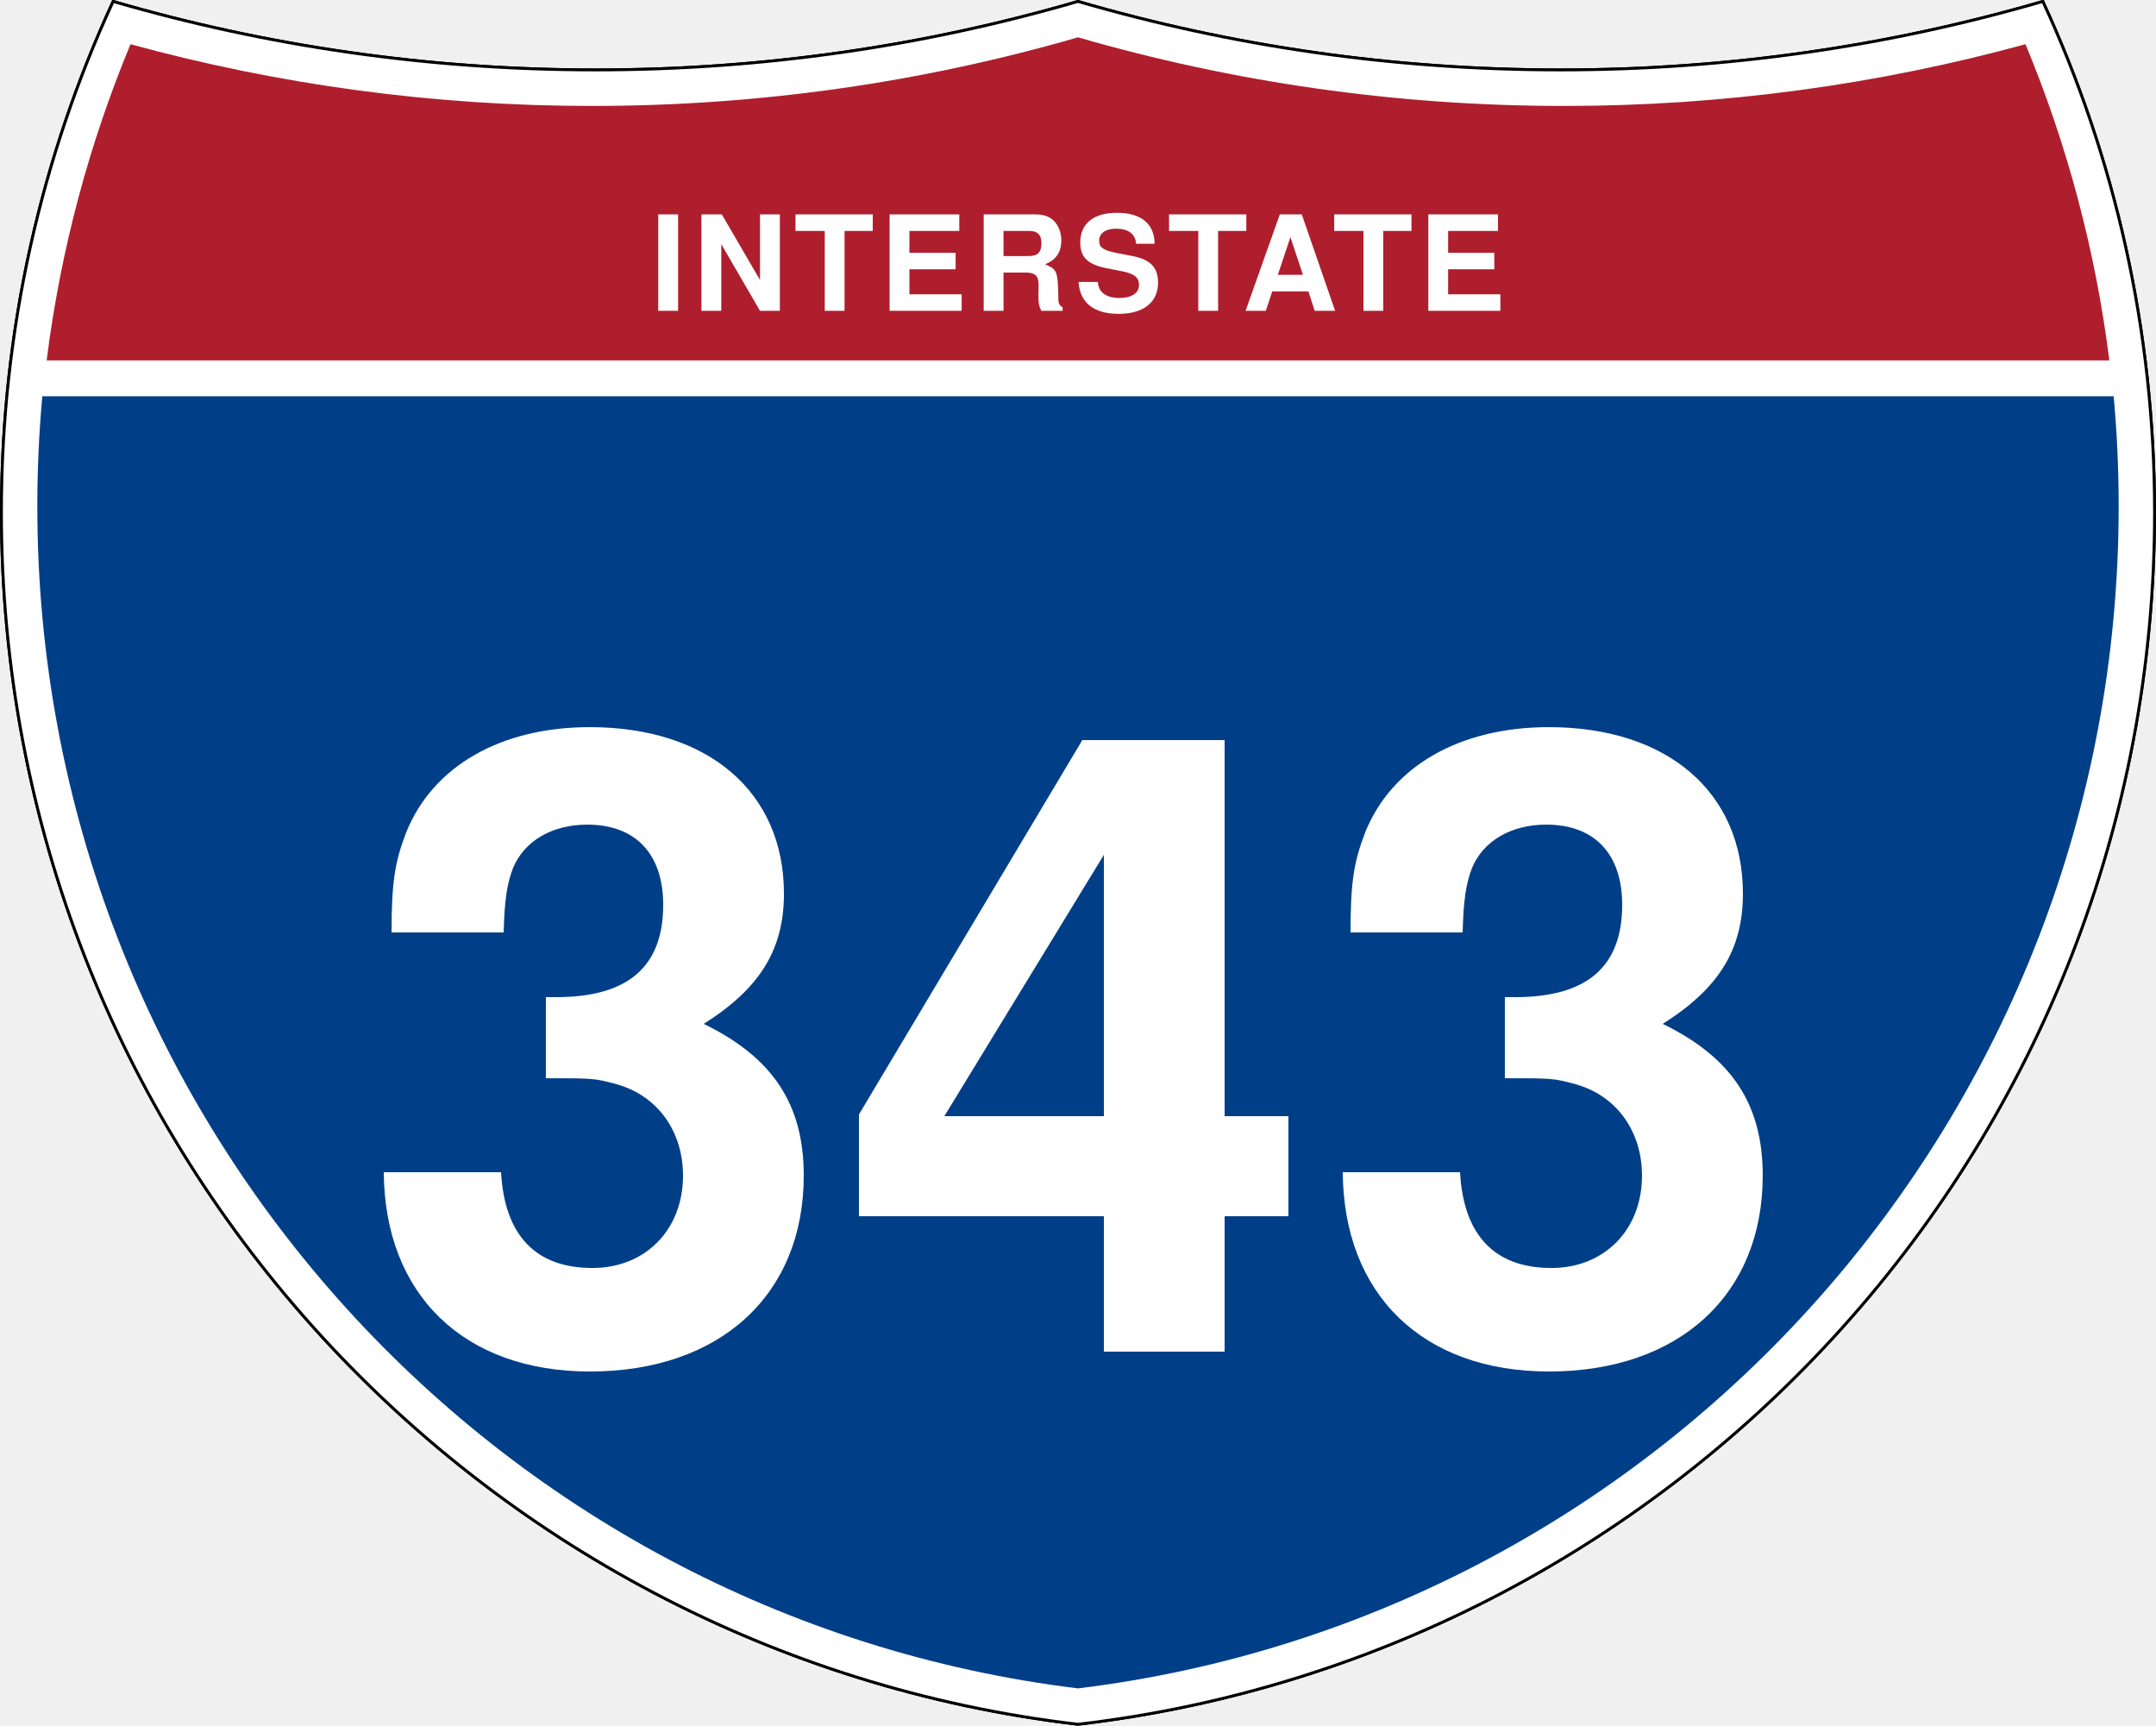
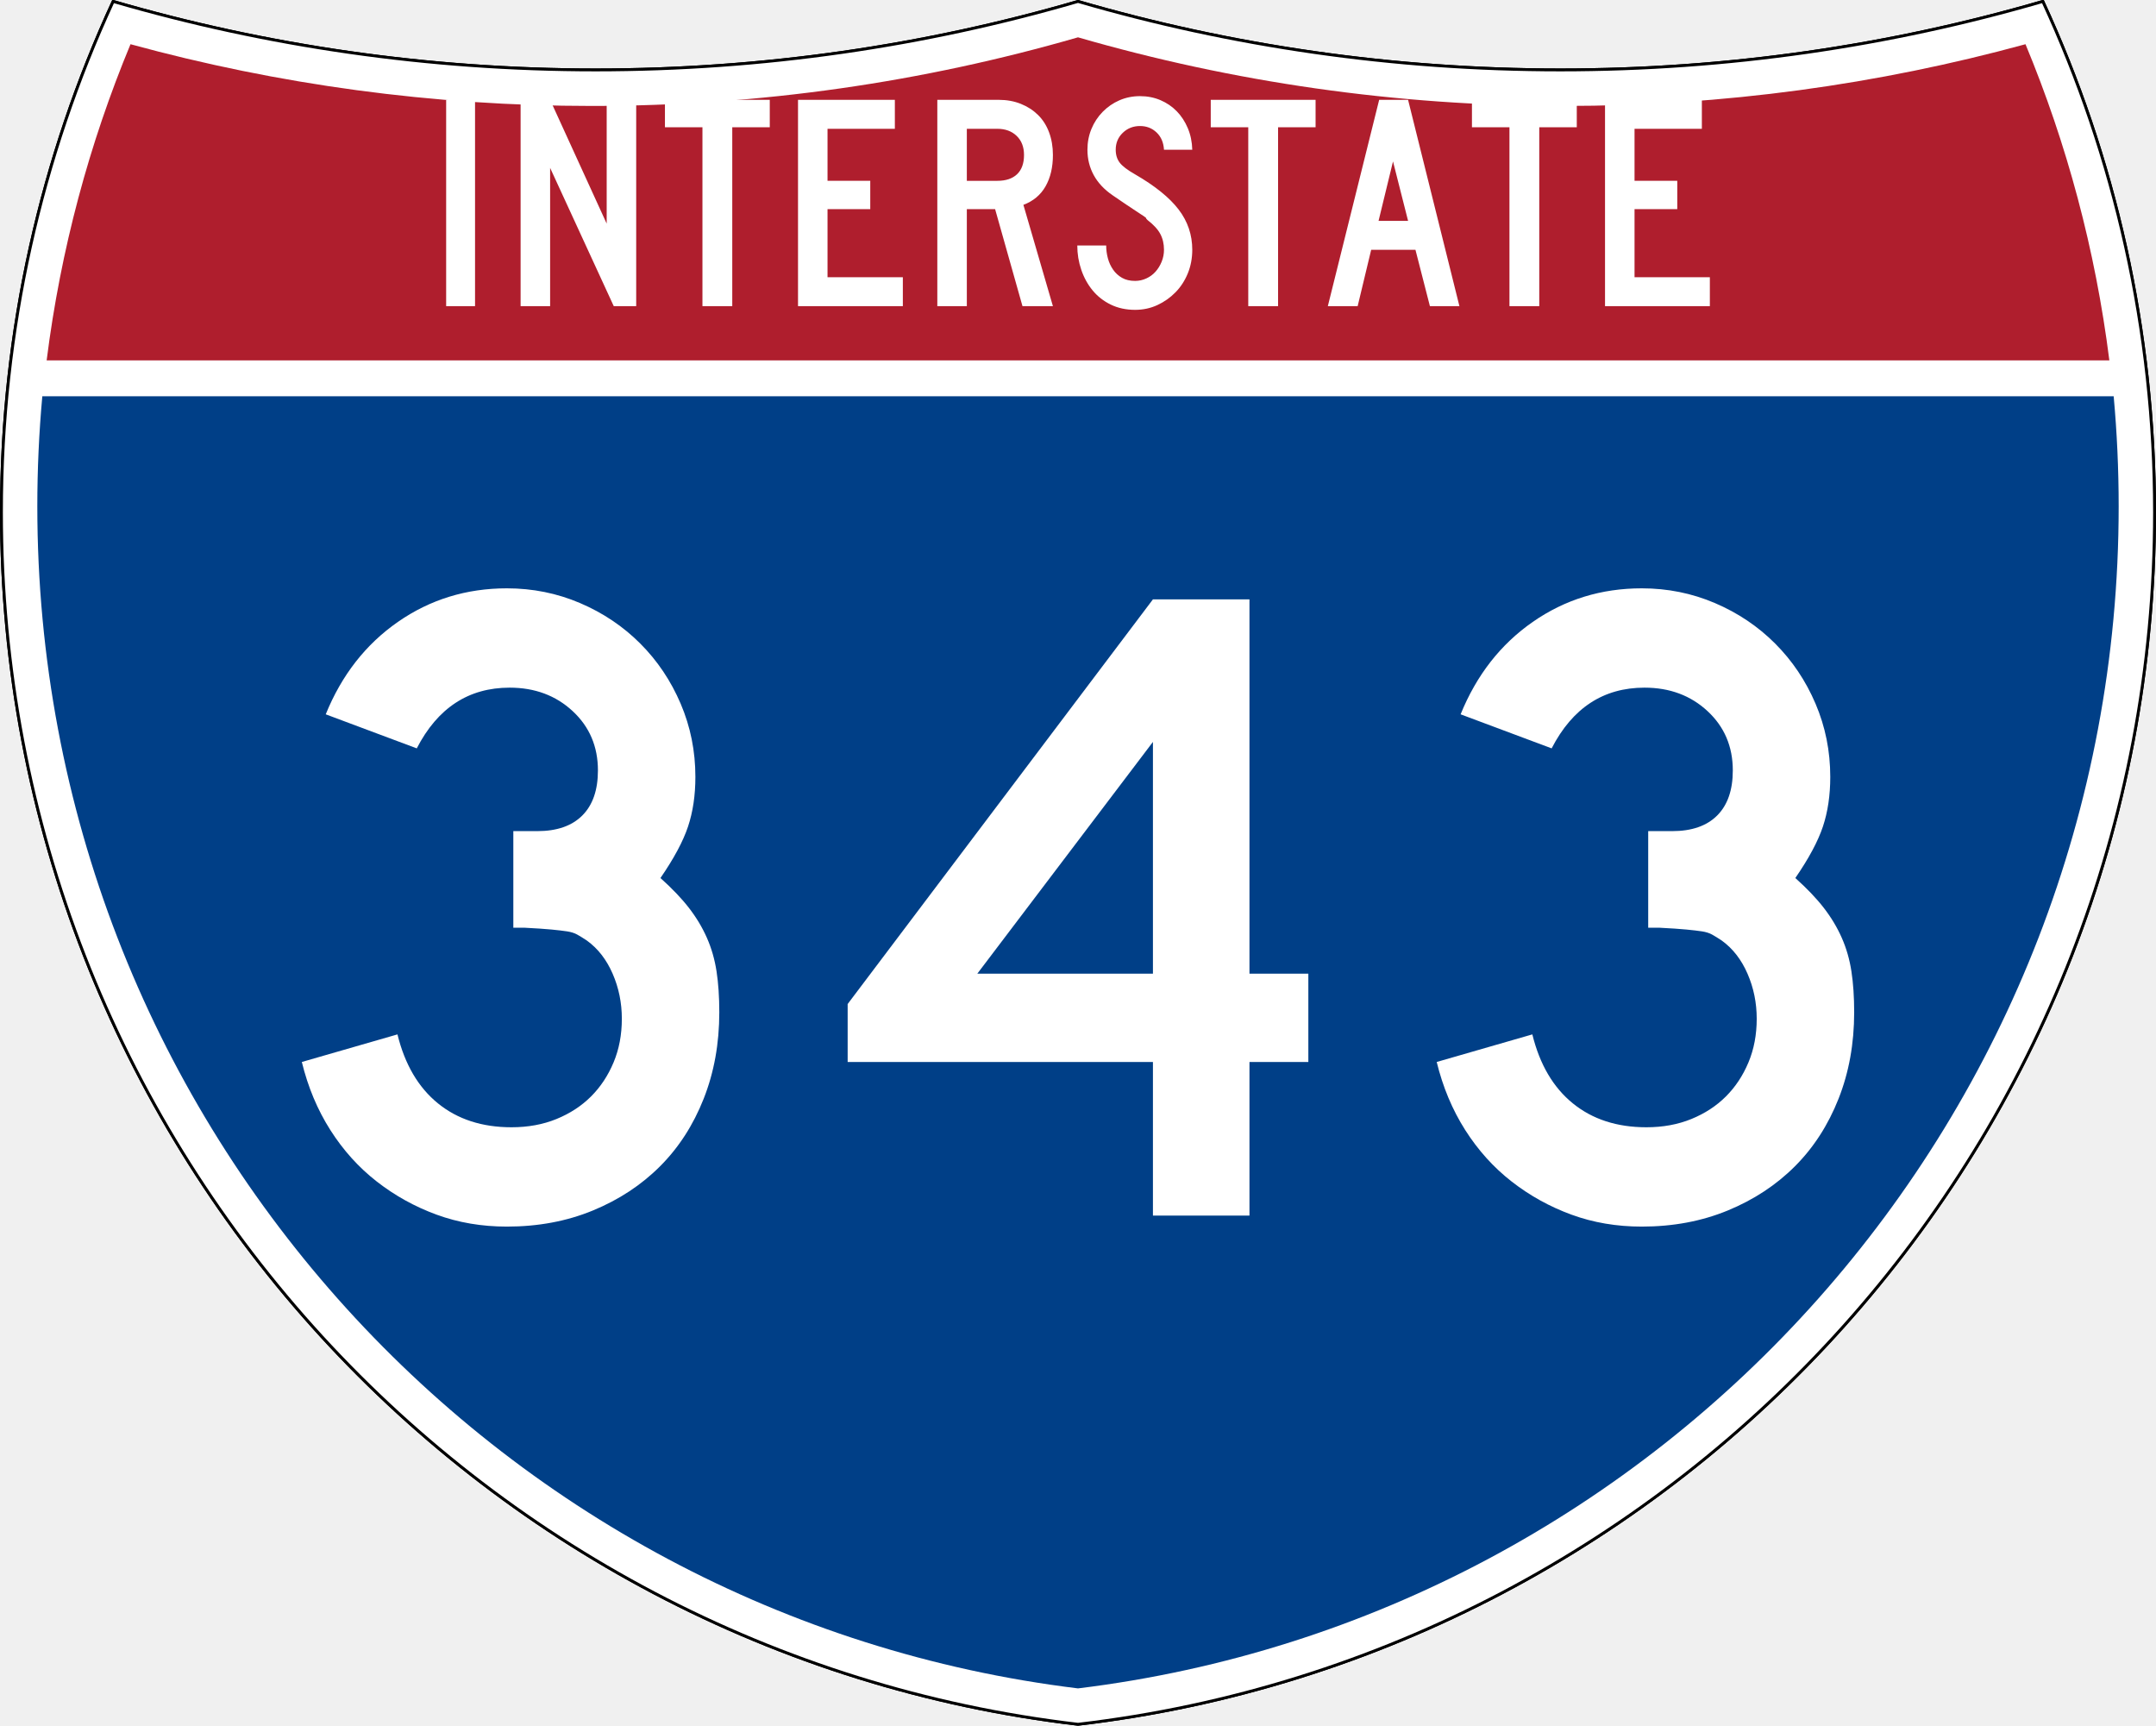
<svg xmlns="http://www.w3.org/2000/svg" width="751" height="601" viewBox="0 0 750 599.999" id="Layer_1" xml:space="preserve">
  <g transform="matrix(0.998668,0,0,0.99867,0.499334,0.398971)" id="g5" style="fill:#ffffff;fill-opacity:1;stroke:#000000;stroke-width:1;stroke-miterlimit:4;stroke-opacity:1;stroke-dasharray:none">
    <path d="M 38.915,0 C 92.236,15.525 148.625,23.85 206.958,23.85 265.291,23.85 321.679,15.525 375,4.883e-4 428.32,15.525 484.709,23.85 543.042,23.85 601.375,23.85 657.764,15.525 711.084,0 736.064,54.121 750,114.388 750,177.909 750,395.718 586.16,575.254 375,599.999 163.839,575.254 0,395.718 0,177.909 0,114.388 13.935,54.121 38.915,0 z" id="path7" style="fill:#ffffff;fill-opacity:1;stroke:#000000;stroke-width:1;stroke-miterlimit:4;stroke-opacity:1;stroke-dasharray:none" />
    <path d="M 38.915,0 C 92.236,15.525 148.625,23.85 206.958,23.85 265.291,23.85 321.679,15.525 375,4.883e-4 428.32,15.525 484.709,23.85 543.042,23.85 601.375,23.85 657.764,15.525 711.084,0 736.064,54.121 750,114.388 750,177.909 750,395.718 586.16,575.254 375,599.999 163.839,575.254 0,395.718 0,177.909 0,114.388 13.935,54.121 38.915,0 z" id="path9" style="fill:#ffffff;fill-opacity:1;stroke:#000000;stroke-width:1;stroke-linecap:round;stroke-linejoin:round;stroke-miterlimit:4;stroke-opacity:1;stroke-dasharray:none" />
  </g>
  <g transform="matrix(1.0056,0,0,1.01014,-2.10137,-3.70189)" id="g11" style="fill:#003f87;fill-opacity:1">
    <path d="m 15,177.909 c 0,-12.782 0.585,-25.427 1.729,-37.91 l 716.542,0 C 734.415,152.482 735,165.127 735,177.909 735,387.423 577.855,560.229 375,584.891 172.145,560.229 15,387.423 15,177.909 z" id="path13" style="fill:#003f87;fill-opacity:1" />
  </g>
  <g transform="matrix(1.00604,0,0,1.02708,-2.2645,-3.1523)" id="g15" style="fill:#af1e2d;fill-opacity:1">
    <path d="m 47.378,17.943 c 50.892,13.635 104.388,20.906 159.582,20.906 58.261,0 114.629,-8.101 168.04,-23.238 53.411,15.137 109.779,23.238 168.04,23.238 55.194,0 108.69,-7.271 159.581,-20.906 14.262,33.625 24.164,69.546 28.996,107.056 l -713.235,0 C 23.215,87.489 33.116,51.567 47.378,17.943 z" id="path17" style="fill:#af1e2d;fill-opacity:1" />
  </g>
-   <text x="375" y="108" text-anchor="middle" font-family="'Arial Narrow','Helvetica Neue Condensed',Helvetica,Arial,sans-serif" font-weight="bold" font-size="46" letter-spacing="2" fill="#ffffff">INTERSTATE</text>
-   <text x="375" y="470" text-anchor="middle" font-family="'Arial Narrow','Helvetica Neue Condensed',Helvetica,Arial,sans-serif" font-weight="bold" font-size="300" fill="#ffffff">343</text>
+   <path fill="#fff" d="M108.869 112.812V50.416h8.741v62.395h-8.741zm50.701 0-19.25-41.814v41.814h-8.928V50.416h8.928l17.11 37.437V50.416h8.928v62.395h-6.789zm35.847-54.105v54.105h-9.019V58.706h-11.346v-8.29h31.712v8.29h-11.346zm19.889 54.105V50.416h29.294v8.756H224.234v15.736h12.927v8.569H224.234v20.582h22.784v8.753h-31.712zm67.899 0-8.278-29.335h-8.554v29.335h-8.928V50.416h18.6c2.418 0 4.634.404 6.649 1.211 2.015.807 3.751 1.925 5.208 3.354 1.457 1.429 2.573 3.183 3.347 5.262.775 2.079 1.162 4.361 1.162 6.845-0 3.725-.744 6.891-2.232 9.499-1.488 2.608-3.72 4.47-6.696 5.586l8.928 30.639h-9.207zm.465-45.724c-0-2.421-.744-4.346-2.232-5.773-1.488-1.428-3.441-2.141-5.859-2.141h-9.207v15.736h9.207c2.603 0 4.603-.667 5.998-2.002 1.395-1.335 2.093-3.274 2.093-5.819zm50.894 28.681c-0 2.546-.449 4.921-1.348 7.125-.899 2.203-2.138 4.112-3.719 5.727-1.581 1.614-3.41 2.903-5.487 3.865-2.077.962-4.325 1.444-6.743 1.444-2.728 0-5.177-.528-7.346-1.583-2.169-1.055-3.998-2.483-5.486-4.283-1.488-1.8-2.635-3.88-3.441-6.24-.806-2.36-1.209-4.812-1.209-7.356h8.741c-0 1.304.17 2.591.511 3.864.341 1.272.867 2.421 1.581 3.446.713 1.025 1.612 1.848 2.698 2.468 1.085.621 2.402.931 3.952.931 1.179 0 2.311-.248 3.396-.745 1.085-.496 2.015-1.179 2.79-2.049.775-.87 1.394-1.879 1.859-3.027.464-1.148.697-2.344.697-3.587-0-1.8-.372-3.398-1.115-4.794-.744-1.396-2.045-2.809-3.905-4.237-.31-.311-.434-.482-.372-.513.062-.031-.123-.202-.558-.512-.434-.31-1.349-.915-2.744-1.816-1.395-.901-3.674-2.437-6.835-4.608-2.541-1.739-4.447-3.773-5.719-6.102-1.271-2.328-1.907-4.889-1.907-7.682 0-2.236.403-4.331 1.209-6.286.806-1.955 1.937-3.678 3.394-5.168 1.457-1.49 3.146-2.654 5.069-3.493 1.922-.838 3.999-1.258 6.229-1.258 2.233 0 4.294.404 6.185 1.211 1.891.807 3.534 1.925 4.928 3.354 1.394 1.429 2.51 3.136 3.347 5.123.837 1.987 1.287 4.159 1.349 6.518h-8.557c-.123-2.173-.867-3.911-2.231-5.215-1.364-1.303-3.039-1.955-5.023-1.955-2.045 0-3.781.683-5.206 2.049-1.426 1.366-2.138 3.073-2.138 5.121-0 1.552.403 2.855 1.209 3.911.806 1.055 2.356 2.235 4.649 3.538 6.015 3.477 10.401 7.015 13.16 10.616 2.759 3.601 4.138 7.667 4.138 12.199zm25.956-37.062v54.105h-9.019V58.706h-11.346v-8.29H371.867v8.29h-11.346zm45.928 54.105-4.371-17.043h-13.393l-4.09 17.043h-9.022l15.53-62.395h8.744l15.53 62.395h-8.928zM395.289 69.042l-4.371 17.973h8.928l-4.558-17.973zm44.242-10.336v54.105h-9.019V58.706h-11.346v-8.29h31.712v8.29h-11.346zm19.889 54.105V50.416h29.294v8.756h-20.366v15.736h12.927v8.569h-12.927v20.582h22.784v8.753h-31.712z" transform="translate(375.000,70.500) scale(1.15) translate(-300.000,-81.614)" />
+   <g transform="translate(375.000,315.000) scale(0.8587) translate(-375.000,-315.000)">
+     <path fill="#fff" d="M 381.567,358.062 C 381.566,370.726 379.456,382.397 375.235,393.075 C 371.013,403.754 365.115,412.88 357.54,420.455 C 349.965,428.03 340.901,433.99 330.348,438.337 C 319.795,442.683 308.186,444.856 295.523,444.856 C 285.337,444.856 275.837,443.242 267.023,440.014 C 258.209,436.785 250.138,432.316 242.81,426.605 C 235.481,420.895 229.21,413.941 223.996,405.745 C 218.782,397.549 214.932,388.361 212.446,378.183 L 251.188,367.009 C 254.174,379.172 259.64,388.483 267.586,394.94 C 275.532,401.397 285.466,404.625 297.387,404.625 C 304.086,404.625 310.168,403.507 315.633,401.272 C 321.097,399.036 325.754,395.995 329.604,392.149 C 333.454,388.303 336.496,383.71 338.732,378.371 C 340.968,373.032 342.086,367.134 342.086,360.677 C 342.086,354.22 340.843,348.134 338.357,342.42 C 335.871,336.706 332.396,332.234 327.933,329.006 C 326.44,328.013 325.134,327.206 324.016,326.584 C 322.898,325.963 321.532,325.529 319.918,325.283 C 318.304,325.036 316.193,324.788 313.586,324.538 C 310.979,324.288 307.315,324.042 302.594,323.799 L 298.126,323.799 L 298.126,283.568 L 298.126,284.682 L 299.24,284.682 L 299.99,284.682 L 307.811,284.682 C 315.761,284.682 321.847,282.572 326.068,278.35 C 330.289,274.129 332.4,268.043 332.4,260.093 C 332.4,250.408 328.986,242.399 322.158,236.067 C 315.329,229.735 306.822,226.569 296.637,226.569 C 280.002,226.569 267.459,234.766 259.009,251.158 L 222.131,237.369 C 228.588,221.477 238.336,208.998 251.375,199.934 C 264.414,190.87 279.13,186.338 295.523,186.338 C 305.951,186.338 315.822,188.326 325.136,192.301 C 334.45,196.276 342.584,201.74 349.537,208.693 C 356.491,215.647 361.953,223.779 365.924,233.089 C 369.895,242.399 371.881,252.272 371.881,262.708 C 371.881,270.158 370.888,276.863 368.903,282.823 C 366.917,288.784 363.192,295.736 357.728,303.678 C 362.449,307.899 366.299,311.935 369.278,315.785 C 372.256,319.635 374.677,323.67 376.542,327.892 C 378.406,332.113 379.71,336.645 380.452,341.488 C 381.195,346.33 381.566,351.855 381.567,358.062 L 381.567,358.062 z " transform="translate(-151.880,0)" />
+     <path fill="#fff" d="M 369.465,378.183 L 369.465,440.389 L 330.359,440.389 L 330.359,378.183 L 206.687,378.183 L 206.687,354.709 L 330.359,190.806 L 369.465,190.806 L 369.465,342.42 L 393.315,342.42 L 393.315,378.183 L 369.465,378.183 z M 330.359,248.543 L 259.207,342.42 L 330.359,342.42 L 330.359,248.543 z " transform="translate(74.999,0)" />
+     <path fill="#fff" d="M 381.567,358.062 C 381.566,370.726 379.456,382.397 375.235,393.075 C 371.013,403.754 365.115,412.88 357.54,420.455 C 349.965,428.03 340.901,433.99 330.348,438.337 C 319.795,442.683 308.186,444.856 295.523,444.856 C 285.337,444.856 275.837,443.242 267.023,440.014 C 258.209,436.785 250.138,432.316 242.81,426.605 C 235.481,420.895 229.21,413.941 223.996,405.745 C 218.782,397.549 214.932,388.361 212.446,378.183 L 251.188,367.009 C 254.174,379.172 259.64,388.483 267.586,394.94 C 275.532,401.397 285.466,404.625 297.387,404.625 C 304.086,404.625 310.168,403.507 315.633,401.272 C 321.097,399.036 325.754,395.995 329.604,392.149 C 333.454,388.303 336.496,383.71 338.732,378.371 C 340.968,373.032 342.086,367.134 342.086,360.677 C 342.086,354.22 340.843,348.134 338.357,342.42 C 335.871,336.706 332.396,332.234 327.933,329.006 C 326.44,328.013 325.134,327.206 324.016,326.584 C 322.898,325.963 321.532,325.529 319.918,325.283 C 318.304,325.036 316.193,324.788 313.586,324.538 C 310.979,324.288 307.315,324.042 302.594,323.799 L 298.126,323.799 L 298.126,283.568 L 298.126,284.682 L 299.24,284.682 L 299.99,284.682 L 307.811,284.682 C 315.761,284.682 321.847,282.572 326.068,278.35 C 330.289,274.129 332.4,268.043 332.4,260.093 C 332.4,250.408 328.986,242.399 322.158,236.067 C 315.329,229.735 306.822,226.569 296.637,226.569 C 280.002,226.569 267.459,234.766 259.009,251.158 L 222.131,237.369 C 228.588,221.477 238.336,208.998 251.375,199.934 C 264.414,190.87 279.13,186.338 295.523,186.338 C 305.951,186.338 315.822,188.326 325.136,192.301 C 334.45,196.276 342.584,201.74 349.537,208.693 C 356.491,215.647 361.953,223.779 365.924,233.089 C 369.895,242.399 371.881,252.272 371.881,262.708 C 371.881,270.158 370.888,276.863 368.903,282.823 C 366.917,288.784 363.192,295.736 357.728,303.678 C 362.449,307.899 366.299,311.935 369.278,315.785 C 372.256,319.635 374.677,323.67 376.542,327.892 C 378.406,332.113 379.71,336.645 380.452,341.488 C 381.195,346.33 381.566,351.855 381.567,358.062 L 381.567,358.062 z " transform="translate(307.868,0)" />
+   </g>
</svg>
